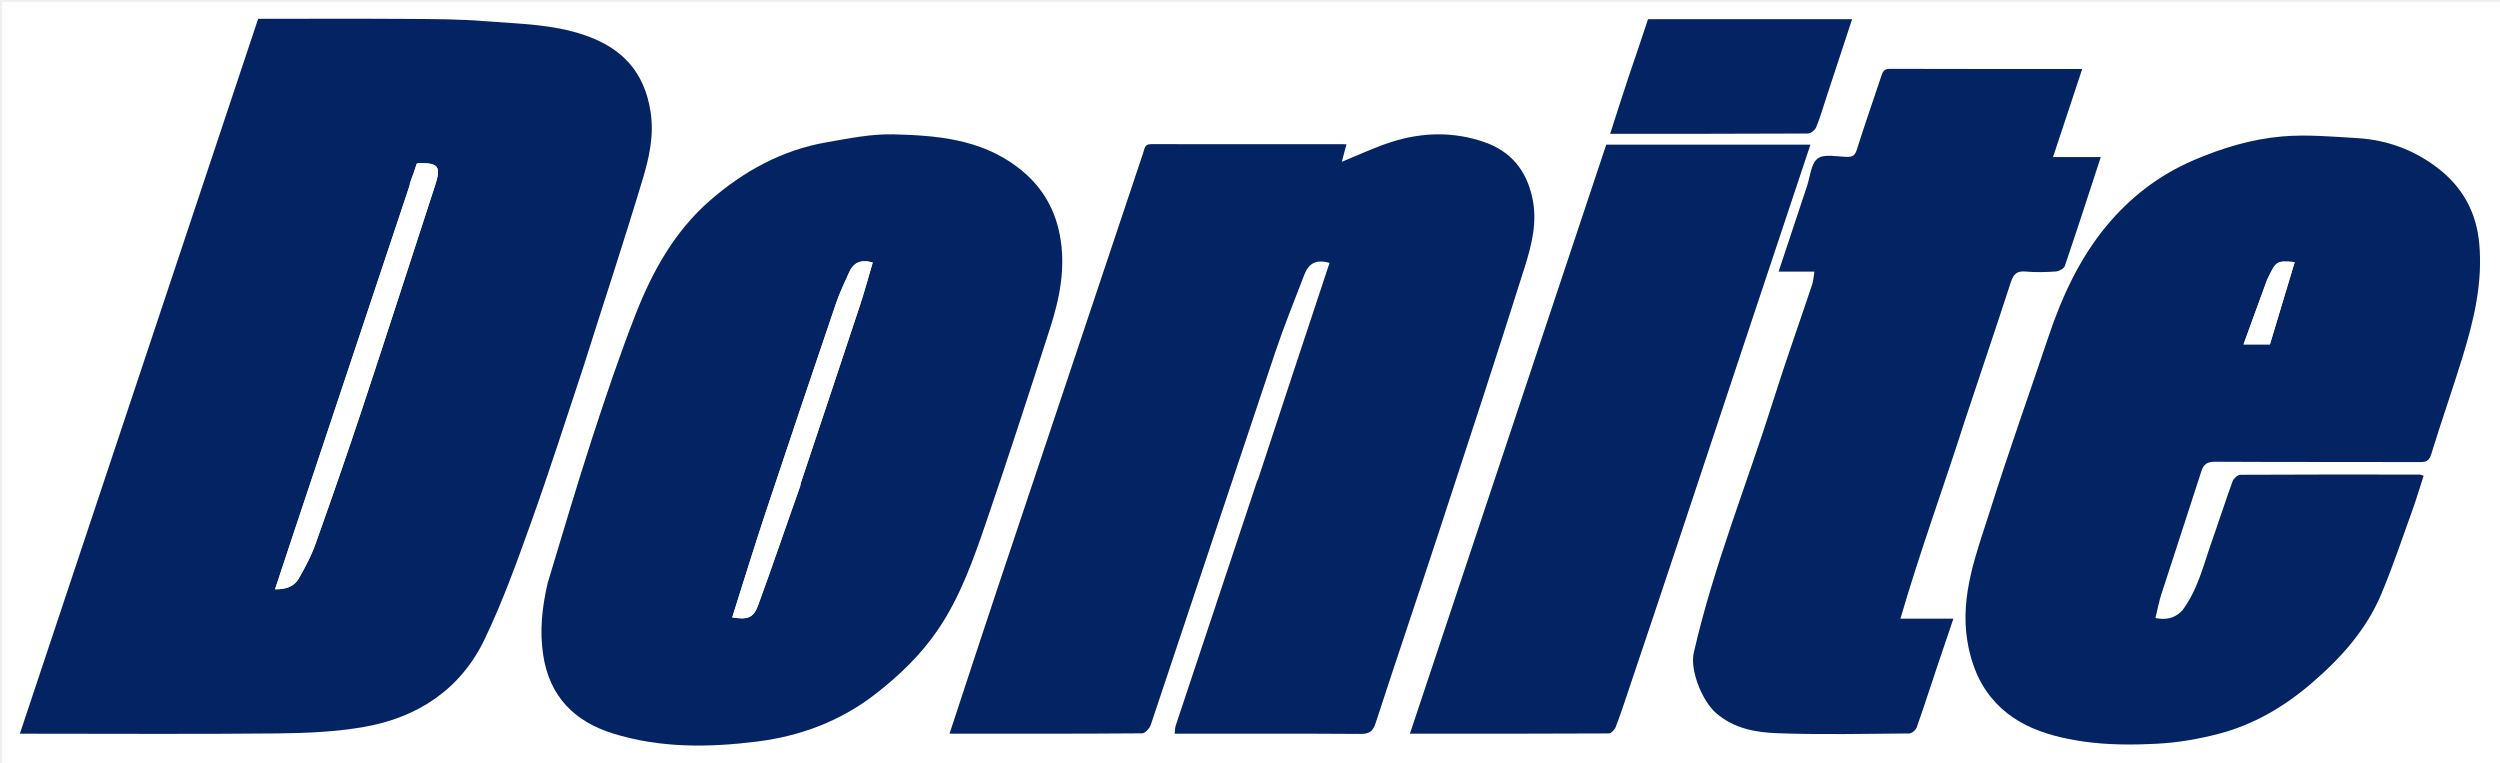
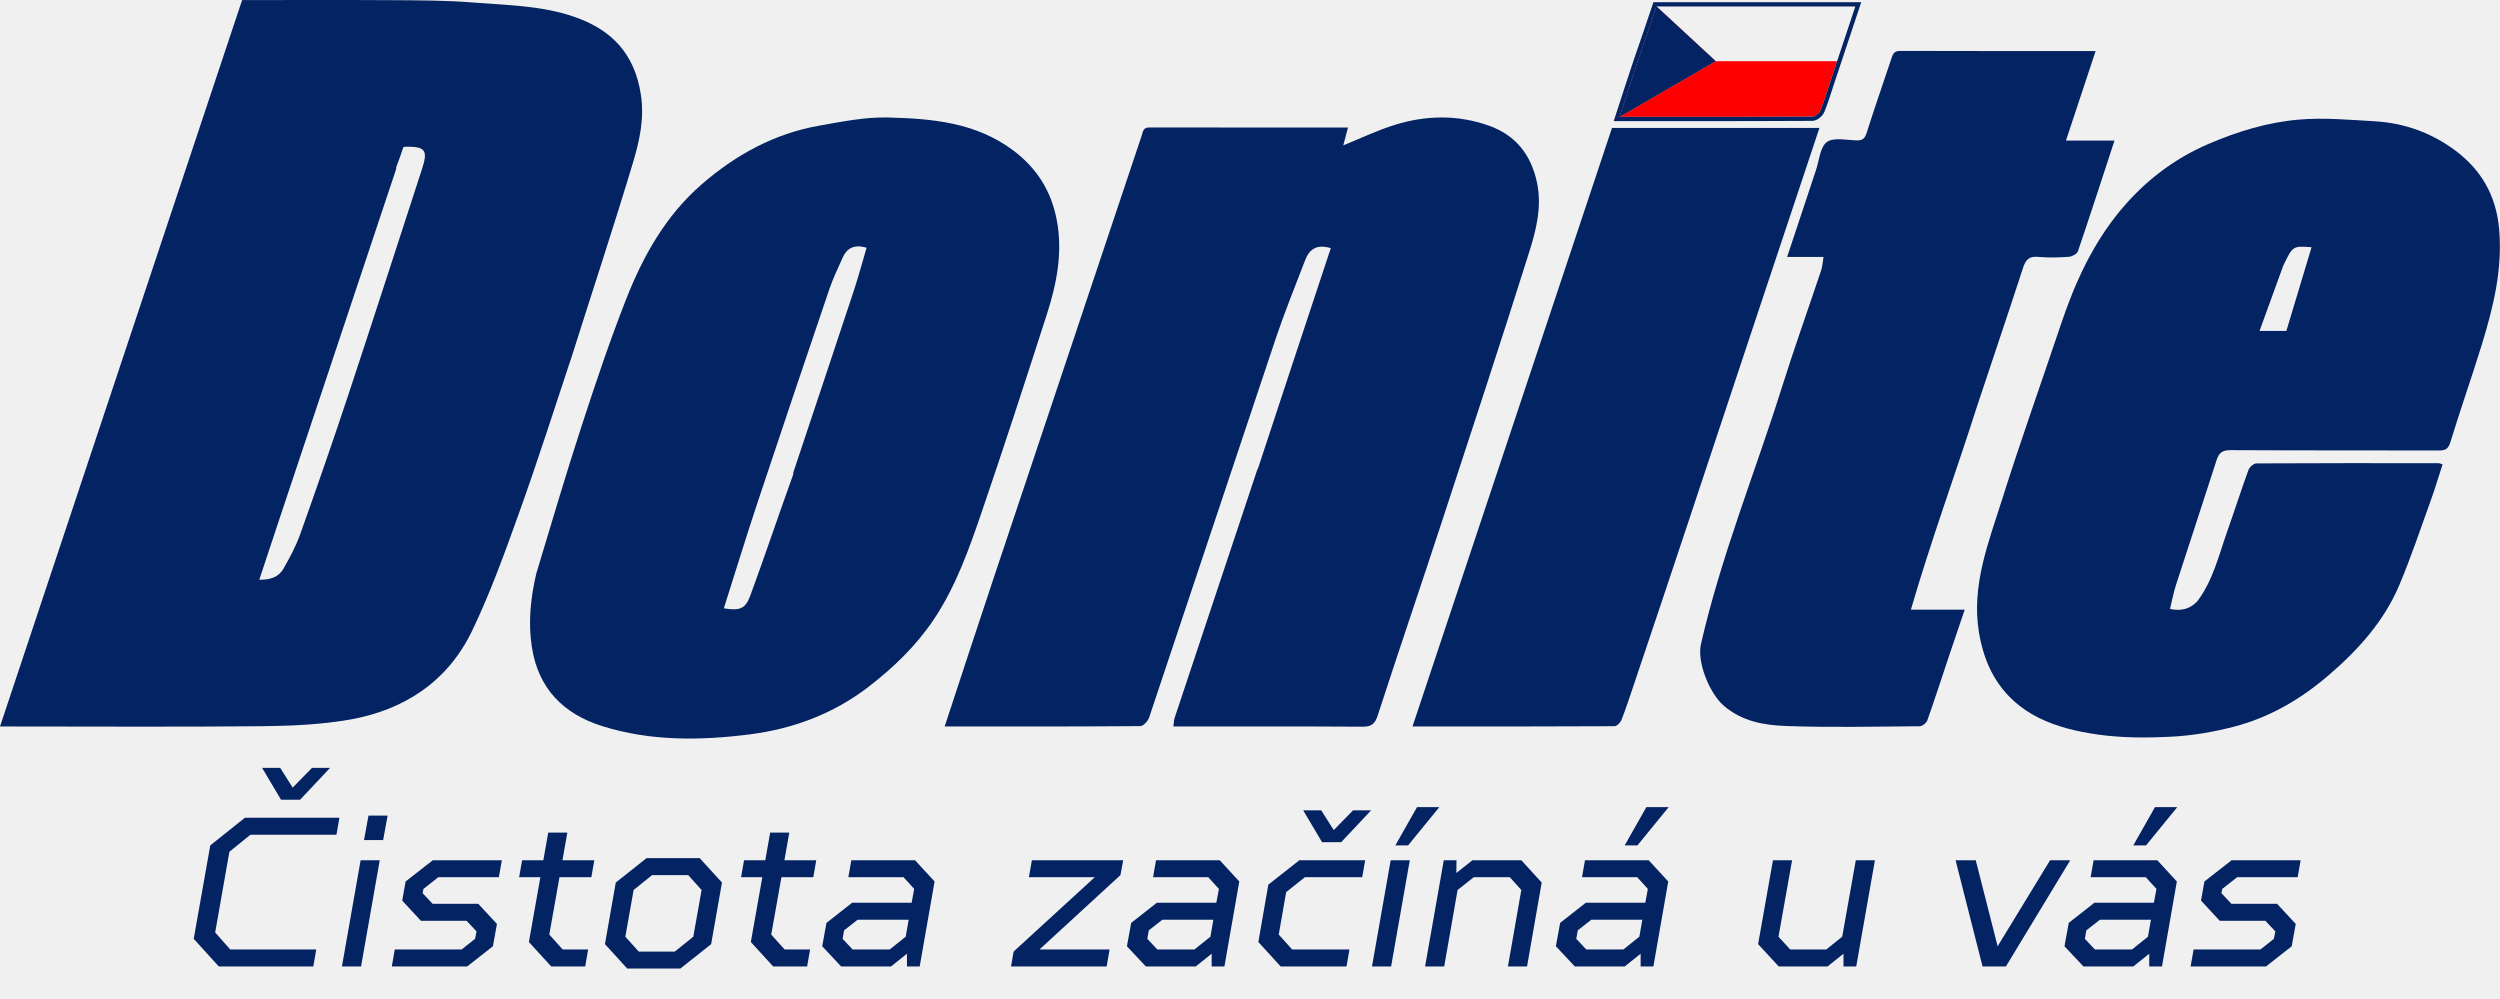
- <svg xmlns="http://www.w3.org/2000/svg" version="1.1" id="Layer_1" x="0px" y="0px" width="100%" viewBox="0 0 1196 365" enable-background="new 0 0 1196 365" xml:space="preserve">
-   <path fill="#FFFFFF" opacity="1" stroke="none" d=" M939,366   C626,366 313.5,366 1,366   C1,244.333 1,122.667 1,1   C399.667,1 798.333,1 1197,1   C1197,122.667 1197,244.333 1197,366   C1111.167,366 1025.333,366 939,366  M279,175.497   C288.548,145.588 298.435,115.78 307.459,85.714   C310.546,75.43 312.965,64.907 311.239,53.577   C308.32,34.41 297.672,23.008 279.813,16.864   C264.259,11.514 248.065,11.416 232.039,10.131   C219.669,9.14 207.204,9.127 194.78,9.047   C170.966,8.894 147.15,9.003 123.495,9.003   C85.485,123.044 47.582,236.764 9.508,351   C12.256,351 14.074,351 15.893,351   C54.892,351 93.894,351.255 132.888,350.862   C146.655,350.724 160.602,350.123 174.122,347.761   C199.784,343.279 220.256,329.838 231.722,306.046   C240.363,288.117 247.145,269.232 253.879,250.458   C262.687,225.905 270.633,201.042 279,175.497  M601.95,229.317   C601.767,229.595 601.512,229.849 601.411,230.154   C588.426,269.098 575.447,308.044 562.506,347.002   C562.125,348.15 562.151,349.433 561.94,351   C564.067,351 565.714,351 567.362,351   C595.187,351 623.013,350.909 650.837,351.1   C654.959,351.128 656.764,350.004 658.083,345.951   C668.101,315.178 678.525,284.538 688.608,253.785   C702.352,211.869 716.132,169.963 729.38,127.889   C732.713,117.306 735.559,106.38 733.103,94.815   C730.301,81.622 722.921,72.517 710.393,68.09   C695.578,62.855 680.419,63.196 665.555,67.953   C657.575,70.507 649.944,74.153 641.918,77.402   C642.635,74.71 643.345,72.039 644.153,69.001   C612.566,69.001 581.589,69.024 550.612,68.965   C547.576,68.959 547.599,71.067 546.933,73.059   C523.711,142.542 500.419,212.001 477.198,281.485   C469.49,304.55 461.95,327.672 454.257,350.999   C485.102,350.999 515.741,351.056 546.378,350.82   C547.81,350.809 549.968,348.435 550.536,346.741   C570.45,287.36 590.133,227.901 610.065,168.525   C614.258,156.034 619.238,143.805 623.952,131.492   C625.849,126.538 629.12,123.723 636.054,125.778   C624.671,160.114 613.336,194.307 601.95,229.317  M261.995,279.404   C259.3,290.616 258.115,301.814 259.876,313.416   C262.888,333.247 274.871,345.112 293.039,350.826   C315.707,357.954 339.239,357.66 362.428,354.718   C382.761,352.138 401.843,345.098 418.474,332.273   C430.172,323.251 440.677,313.128 448.912,300.941   C459.559,285.185 465.798,267.268 471.896,249.458   C482.377,218.844 492.342,188.05 502.273,157.252   C506.957,142.725 509.967,127.918 507.021,112.499   C504.436,98.967 497.757,88.241 486.665,79.882   C468.957,66.539 448.186,64.782 427.379,64.28   C416.748,64.023 405.972,66.238 395.392,68.085   C374.134,71.795 355.824,81.858 339.703,95.888   C322.82,110.58 312.187,129.678 304.182,150.109   C296.554,169.575 289.877,189.435 283.395,209.322   C275.913,232.279 269.102,255.454 261.995,279.404  M1043.941,292.456   C1040.331,295.932 1036.045,296.665 1031.154,295.67   C1032.107,291.776 1032.802,287.94 1033.988,284.263   C1040.315,264.649 1046.825,245.095 1053.115,225.47   C1054.249,221.931 1056.037,220.876 1059.796,220.896   C1092.449,221.076 1125.103,220.968 1157.756,221.053   C1160.795,221.06 1162.161,220.371 1163.159,217.104   C1167.861,201.711 1173.235,186.524 1177.967,171.141   C1183.412,153.439 1187.775,135.578 1186.089,116.704   C1184.712,101.282 1177.883,89.167 1165.695,79.998   C1154.418,71.516 1141.553,66.879 1127.51,66.062   C1115.615,65.37 1103.589,64.261 1091.788,65.279   C1077.168,66.54 1063.1,70.798 1049.418,76.658   C1032.714,83.813 1018.854,94.618 1007.576,108.287   C994.744,123.838 986.358,142.123 979.936,161.253   C970.714,188.723 960.957,216.023 952.242,243.652   C945.794,264.096 937.545,284.513 941.186,306.659   C942.362,313.815 944.641,321.246 948.286,327.453   C959.022,345.736 977.441,351.954 996.892,354.756   C1008.449,356.421 1020.392,356.386 1032.091,355.778   C1041.907,355.268 1051.812,353.552 1061.338,351.069   C1078.002,346.727 1092.568,338.241 1105.722,326.967   C1119.822,314.882 1131.992,301.384 1139.214,284.174   C1144.685,271.136 1149.175,257.682 1153.979,244.369   C1155.975,238.835 1157.65,233.184 1159.465,227.606   C1158.387,227.242 1158.077,227.045 1157.766,227.045   C1129.111,227.02 1100.456,226.969 1071.802,227.137   C1070.515,227.144 1068.563,228.895 1068.069,230.253   C1064.546,239.935 1061.416,249.759 1057.976,259.473   C1054.063,270.524 1051.454,282.155 1043.941,292.456  M940.05,200.683   C947.373,178.859 954.806,157.071 961.917,135.177   C963.187,131.269 964.724,129.504 969.043,129.9   C973.834,130.338 978.711,130.213 983.518,129.875   C985.047,129.768 987.38,128.502 987.809,127.243   C993.662,110.045 999.246,92.755 1005.007,75.148   C997.337,75.148 989.897,75.148 982.166,75.148   C986.855,60.986 991.427,47.178 996.121,33   C965.013,33 934.537,33.039 904.061,32.937   C901.199,32.927 900.662,34.468 899.955,36.607   C896.118,48.226 892.017,59.76 888.36,71.434   C887.494,74.198 886.422,75.115 883.644,75.059   C878.845,74.963 872.753,73.497 869.594,75.835   C866.379,78.215 866.002,84.476 864.468,89.066   C859.952,102.578 855.478,116.104 850.887,129.93   C857.067,129.93 862.717,129.93 868.012,129.93   C867.643,132.125 867.562,134.266 866.912,136.217   C860.805,154.535 854.281,172.72 848.49,191.135   C835.794,231.507 819.774,270.832 810.318,312.228   C808.364,320.782 814.43,335.485 821,341.161   C829.656,348.638 840.049,350.397 850.422,350.772   C871.384,351.531 892.393,351.047 913.381,350.876   C914.603,350.866 916.479,349.305 916.917,348.066   C920.51,337.897 923.819,327.628 927.244,317.398   C929.577,310.43 931.958,303.478 934.498,295.985   C925.933,295.985 918.147,295.985 909.156,295.985   C918.54,263.725 929.898,232.81 940.05,200.683  M804,255.497   C824.666,193.499 845.332,131.5 866.096,69.212   C833.333,69.212 800.903,69.212 768.427,69.212   C737.174,162.979 705.929,256.723 674.507,350.999   C706.679,350.999 738.153,351.032 769.626,350.866   C770.768,350.86 772.442,349.115 772.942,347.822   C775.147,342.116 777.041,336.289 778.996,330.488   C787.324,305.766 795.634,281.038 804,255.497  M779.05,36.683   C776.156,45.729 773.261,54.775 770.309,64   C801.95,64 833.424,64.038 864.898,63.869   C866.261,63.862 868.291,62.226 868.849,60.87   C870.744,56.266 872.126,51.45 873.688,46.71   C877.79,34.263 881.883,21.813 886.04,9.18   C853.1,9.18 820.653,9.18 788.423,9.18   C785.398,18.27 782.449,27.135 779.05,36.683  z" />
-   <path fill="#042363" opacity="1" stroke="none" d=" M278.975,175.905   C270.633,201.042 262.687,225.905 253.879,250.458   C247.145,269.232 240.363,288.117 231.722,306.046   C220.256,329.838 199.784,343.279 174.122,347.761   C160.602,350.123 146.655,350.724 132.888,350.862   C93.894,351.255 54.892,351 15.893,351   C14.074,351 12.256,351 9.508,351   C47.582,236.764 85.485,123.044 123.495,9.003   C147.15,9.003 170.966,8.894 194.78,9.047   C207.204,9.127 219.669,9.14 232.039,10.131   C248.065,11.416 264.259,11.514 279.813,16.864   C297.672,23.008 308.32,34.41 311.239,53.577   C312.965,64.907 310.546,75.43 307.459,85.714   C298.435,115.78 288.548,145.588 278.975,175.905  M196.052,87.677   C196.031,88.011 196.081,88.368 195.979,88.674   C177.486,144.13 158.979,199.581 140.48,255.035   C137.547,263.828 134.649,272.632 131.575,281.912   C136.794,282.017 140.726,280.584 142.931,276.747   C145.969,271.463 148.878,265.988 150.917,260.265   C158.647,238.583 166.211,216.836 173.452,194.986   C185.202,159.524 196.652,123.963 208.22,88.441   C211.073,79.68 209.767,77.879 200.295,78.037   C199.983,78.042 199.674,78.216 199.367,78.322   C198.413,81.213 197.46,84.103 196.052,87.677  z" />
-   <path fill="#042363" opacity="1" stroke="none" d=" M601.975,228.908   C613.336,194.307 624.671,160.114 636.054,125.778   C629.12,123.723 625.849,126.538 623.952,131.492   C619.238,143.805 614.258,156.034 610.065,168.525   C590.133,227.901 570.45,287.36 550.536,346.741   C549.968,348.435 547.81,350.809 546.378,350.82   C515.741,351.056 485.102,350.999 454.257,350.999   C461.95,327.672 469.49,304.55 477.198,281.485   C500.419,212.001 523.711,142.542 546.933,73.059   C547.599,71.067 547.576,68.959 550.612,68.965   C581.589,69.024 612.566,69.001 644.153,69.001   C643.345,72.039 642.635,74.71 641.918,77.402   C649.944,74.153 657.575,70.507 665.555,67.953   C680.419,63.196 695.578,62.855 710.393,68.09   C722.921,72.517 730.301,81.622 733.103,94.815   C735.559,106.38 732.713,117.306 729.38,127.889   C716.132,169.963 702.352,211.869 688.608,253.785   C678.525,284.538 668.101,315.178 658.083,345.951   C656.764,350.004 654.959,351.128 650.837,351.1   C623.013,350.909 595.187,351 567.362,351   C565.714,351 564.067,351 561.94,351   C562.151,349.433 562.125,348.15 562.506,347.002   C575.447,308.044 588.426,269.098 601.411,230.154   C601.512,229.849 601.767,229.595 601.975,228.908  z" />
-   <path fill="#042363" opacity="1" stroke="none" d=" M261.997,278.969   C269.102,255.454 275.913,232.279 283.395,209.322   C289.877,189.435 296.554,169.575 304.182,150.109   C312.187,129.678 322.82,110.58 339.703,95.888   C355.824,81.858 374.134,71.795 395.392,68.085   C405.972,66.238 416.748,64.023 427.379,64.28   C448.186,64.782 468.957,66.539 486.665,79.882   C497.757,88.241 504.436,98.967 507.021,112.499   C509.967,127.918 506.957,142.725 502.273,157.252   C492.342,188.05 482.377,218.844 471.896,249.458   C465.798,267.268 459.559,285.185 448.912,300.941   C440.677,313.128 430.172,323.251 418.474,332.273   C401.843,345.098 382.761,352.138 362.428,354.718   C339.239,357.66 315.707,357.954 293.039,350.826   C274.871,345.112 262.888,333.247 259.876,313.416   C258.115,301.814 259.3,290.616 261.997,278.969  M382.95,232.317   C382.97,231.985 382.92,231.629 383.021,231.324   C392.485,202.913 402.005,174.521 411.404,146.089   C413.645,139.311 415.488,132.402 417.505,125.583   C411.605,123.9 408.227,125.77 406.227,130.294   C404.087,135.135 401.727,139.911 400.029,144.908   C388.637,178.444 377.308,212.002 366.141,245.614   C360.667,262.091 355.585,278.699 350.287,295.366   C357.69,296.555 360.425,295.696 362.708,289.482   C369.585,270.758 375.941,251.841 382.95,232.317  z" />
-   <path fill="#042363" opacity="1" stroke="none" d=" M1043.989,292.076   C1051.454,282.155 1054.063,270.524 1057.976,259.473   C1061.416,249.759 1064.546,239.935 1068.069,230.253   C1068.563,228.895 1070.515,227.144 1071.802,227.137   C1100.456,226.969 1129.111,227.02 1157.766,227.045   C1158.077,227.045 1158.387,227.242 1159.465,227.606   C1157.65,233.184 1155.975,238.835 1153.979,244.369   C1149.175,257.682 1144.685,271.136 1139.214,284.174   C1131.992,301.384 1119.822,314.882 1105.722,326.967   C1092.568,338.241 1078.002,346.727 1061.338,351.069   C1051.812,353.552 1041.907,355.268 1032.091,355.778   C1020.392,356.386 1008.449,356.421 996.892,354.756   C977.441,351.954 959.022,345.736 948.286,327.453   C944.641,321.246 942.362,313.815 941.186,306.659   C937.545,284.513 945.794,264.096 952.242,243.652   C960.957,216.023 970.714,188.723 979.936,161.253   C986.358,142.123 994.744,123.838 1007.576,108.287   C1018.854,94.618 1032.714,83.813 1049.418,76.658   C1063.1,70.798 1077.168,66.54 1091.788,65.279   C1103.589,64.261 1115.615,65.37 1127.51,66.062   C1141.553,66.879 1154.418,71.516 1165.695,79.998   C1177.883,89.167 1184.712,101.282 1186.089,116.704   C1187.775,135.578 1183.412,153.439 1177.967,171.141   C1173.235,186.524 1167.861,201.711 1163.159,217.104   C1162.161,220.371 1160.795,221.06 1157.756,221.053   C1125.103,220.968 1092.449,221.076 1059.796,220.896   C1056.037,220.876 1054.249,221.931 1053.115,225.47   C1046.825,245.095 1040.315,264.649 1033.988,284.263   C1032.802,287.94 1032.107,291.776 1031.154,295.67   C1036.045,296.665 1040.331,295.932 1043.989,292.076  M1084.454,134.038   C1080.795,144.124 1077.135,154.21 1073.304,164.77   C1077.931,164.77 1081.695,164.77 1085.926,164.77   C1089.829,151.806 1093.769,138.716 1097.786,125.374   C1088.966,124.686 1088.966,124.686 1084.454,134.038  z" />
-   <path fill="#042363" opacity="1" stroke="none" d=" M940.025,201.092   C929.898,232.81 918.54,263.725 909.156,295.985   C918.147,295.985 925.933,295.985 934.498,295.985   C931.958,303.478 929.577,310.43 927.244,317.398   C923.819,327.628 920.51,337.897 916.917,348.066   C916.479,349.305 914.603,350.866 913.381,350.876   C892.393,351.047 871.384,351.531 850.422,350.772   C840.049,350.397 829.656,348.638 821,341.161   C814.43,335.485 808.364,320.782 810.318,312.228   C819.774,270.832 835.794,231.507 848.49,191.135   C854.281,172.72 860.805,154.535 866.912,136.217   C867.562,134.266 867.643,132.125 868.012,129.93   C862.717,129.93 857.067,129.93 850.887,129.93   C855.478,116.104 859.952,102.578 864.468,89.066   C866.002,84.476 866.379,78.215 869.594,75.835   C872.753,73.497 878.845,74.963 883.644,75.059   C886.422,75.115 887.494,74.198 888.36,71.434   C892.017,59.76 896.118,48.226 899.955,36.607   C900.662,34.468 901.199,32.927 904.061,32.937   C934.537,33.039 965.013,33 996.121,33   C991.427,47.178 986.855,60.986 982.166,75.148   C989.897,75.148 997.337,75.148 1005.007,75.148   C999.246,92.755 993.662,110.045 987.809,127.243   C987.38,128.502 985.047,129.768 983.518,129.875   C978.711,130.213 973.834,130.338 969.043,129.9   C964.724,129.504 963.187,131.269 961.917,135.177   C954.806,157.071 947.373,178.859 940.025,201.092  z" />
-   <path fill="#042363" opacity="1" stroke="none" d=" M803.975,255.905   C795.634,281.038 787.324,305.766 778.996,330.488   C777.041,336.289 775.147,342.116 772.942,347.822   C772.442,349.115 770.768,350.86 769.626,350.866   C738.153,351.032 706.679,350.999 674.507,350.999   C705.929,256.723 737.174,162.979 768.427,69.212   C800.903,69.212 833.333,69.212 866.096,69.212   C845.332,131.5 824.666,193.499 803.975,255.905  z" />
-   <path fill="#042363" opacity="1" stroke="none" d=" M779.275,36.342   C782.449,27.135 785.398,18.27 788.423,9.18   C820.653,9.18 853.1,9.18 886.04,9.18   C881.883,21.813 877.79,34.263 873.688,46.71   C872.126,51.45 870.744,56.266 868.849,60.87   C868.291,62.226 866.261,63.862 864.898,63.869   C833.424,64.038 801.95,64 770.309,64   C773.261,54.775 776.156,45.729 779.275,36.342  z" />
-   <path fill="#FFFFFF" opacity="1" stroke="none" d=" M196.279,87.336   C197.46,84.103 198.413,81.213 199.365,78.316   C199.674,78.216 199.983,78.042 200.295,78.037   C209.767,77.879 211.073,79.68 208.22,88.441   C196.652,123.963 185.202,159.524 173.452,194.986   C166.211,216.836 158.647,238.583 150.917,260.265   C148.878,265.988 145.969,271.463 142.931,276.747   C140.726,280.584 136.794,282.017 131.575,281.912   C134.649,272.632 137.547,263.828 140.48,255.035   C158.979,199.581 177.486,144.13 195.979,88.674   C196.081,88.368 196.031,88.011 196.279,87.336  z" />
-   <path fill="#FFFFFF" opacity="1" stroke="none" d=" M382.725,232.658   C375.941,251.841 369.585,270.758 362.708,289.482   C360.425,295.696 357.69,296.555 350.287,295.366   C355.585,278.699 360.667,262.091 366.141,245.614   C377.308,212.002 388.637,178.444 400.029,144.908   C401.727,139.911 404.087,135.135 406.227,130.294   C408.227,125.77 411.605,123.9 417.505,125.583   C415.488,132.402 413.645,139.311 411.404,146.089   C402.005,174.521 392.485,202.913 383.021,231.324   C382.92,231.629 382.97,231.985 382.725,232.658  z" />
-   <path fill="#FFFFFF" opacity="1" stroke="none" d=" M1084.7,133.738   C1088.966,124.686 1088.966,124.686 1097.786,125.374   C1093.769,138.716 1089.829,151.806 1085.926,164.77   C1081.695,164.77 1077.931,164.77 1073.304,164.77   C1077.135,154.21 1080.795,144.124 1084.7,133.738  z" />
+ <svg xmlns="http://www.w3.org/2000/svg" width="1177" height="470" viewBox="0 0 1177 470" fill="none">
+   <path d="M269.467 166.939C261.126 192.077 253.18 216.939 244.372 241.493C237.637 260.266 230.856 279.151 222.215 297.08C210.748 320.872 190.276 334.313 164.614 338.795C151.094 341.157 137.147 341.758 123.381 341.897C84.386 342.29 45.385 342.034 6.386 342.034C4.567 342.034 2.748 342.034 0 342.034C38.075 227.798 75.977 114.079 113.987 0.037C137.642 0.037 161.458 -0.071 185.272 0.082C197.697 0.162 210.161 0.175 222.531 1.166C238.557 2.45 254.751 2.549 270.305 7.899C288.165 14.042 298.812 25.445 301.732 44.612C303.457 55.941 301.038 66.464 297.951 76.749C288.927 106.815 279.041 136.622 269.467 166.939ZM186.544 78.712C186.523 79.045 186.573 79.402 186.471 79.709C167.978 135.164 149.471 190.615 130.972 246.069C128.039 254.862 125.141 263.666 122.067 272.946C127.286 273.052 131.218 271.618 133.424 267.782C136.462 262.497 139.37 257.022 141.41 251.3C149.139 229.617 156.704 207.871 163.944 186.02C175.694 150.559 187.144 114.997 198.712 79.476C201.566 70.715 200.26 68.913 190.788 69.072C190.475 69.077 190.166 69.251 189.859 69.357C188.906 72.247 187.952 75.138 186.544 78.712Z" fill="#042363" />
+   <path d="M592.466 219.942C603.827 185.341 615.162 151.148 626.545 116.813C619.611 114.757 616.341 117.572 614.444 122.527C609.73 134.839 604.75 147.068 600.556 159.559C580.625 218.935 560.942 278.394 541.027 337.775C540.459 339.469 538.302 341.843 536.87 341.854C506.233 342.09 475.593 342.034 444.748 342.034C452.441 318.706 459.982 295.585 467.69 272.519C490.91 203.036 514.202 133.576 537.424 64.093C538.09 62.101 538.067 59.994 541.103 59.999C572.08 60.058 603.057 60.035 634.644 60.035C633.836 63.074 633.126 65.744 632.41 68.436C640.435 65.187 648.066 61.542 656.046 58.988C670.911 54.231 686.069 53.89 700.884 59.125C713.412 63.552 720.792 72.656 723.594 85.85C726.05 97.414 723.204 108.34 719.872 118.924C706.623 160.997 692.843 202.904 679.1 244.82C669.017 275.572 658.592 306.212 648.575 336.986C647.255 341.039 645.45 342.162 641.328 342.134C613.504 341.943 585.678 342.034 557.853 342.034C556.206 342.034 554.558 342.034 552.431 342.034C552.642 340.467 552.616 339.184 552.998 338.036C565.938 299.078 578.917 260.132 591.902 221.189C592.004 220.883 592.258 220.629 592.466 219.942Z" fill="#042363" />
+   <path d="M252.489 270.003C259.594 246.488 266.405 223.313 273.887 200.356C280.368 180.47 287.046 160.609 294.673 141.143C302.679 120.713 313.311 101.615 330.194 86.922C346.315 72.893 364.626 62.83 385.884 59.119C396.464 57.272 407.239 55.058 417.871 55.314C438.677 55.816 459.449 57.574 477.156 70.917C488.249 79.275 494.927 90.002 497.513 103.533C500.459 118.953 497.448 133.759 492.764 148.286C482.833 179.085 472.869 209.878 462.387 240.492C456.289 258.302 450.051 276.219 439.404 291.975C431.168 304.163 420.664 314.286 408.965 323.307C392.334 336.132 373.252 343.172 352.92 345.752C329.731 348.694 306.199 348.988 283.531 341.86C265.363 336.146 253.379 324.281 250.368 304.45C248.607 292.849 249.791 281.65 252.489 270.003ZM373.441 223.351C373.462 223.019 373.411 222.663 373.513 222.358C382.977 193.947 392.496 165.555 401.896 137.123C404.137 130.345 405.979 123.436 407.996 116.617C402.096 114.934 398.719 116.804 396.719 121.329C394.579 126.169 392.218 130.946 390.521 135.943C379.128 169.478 367.8 203.036 356.633 236.648C351.159 253.126 346.076 269.733 340.779 286.4C348.181 287.589 350.917 286.73 353.199 280.516C360.077 261.792 366.432 242.876 373.441 223.351Z" fill="#042363" />
+   <path d="M1034.48 283.11C1041.94 273.19 1044.55 261.558 1048.47 250.507C1051.91 240.793 1055.04 230.969 1058.56 221.287C1059.05 219.93 1061.01 218.178 1062.29 218.171C1090.95 218.003 1119.6 218.054 1148.26 218.079C1148.57 218.079 1148.88 218.276 1149.96 218.641C1148.14 224.218 1146.47 229.869 1144.47 235.403C1139.67 248.717 1135.18 262.17 1129.7 275.209C1122.48 292.418 1110.31 305.916 1096.21 318.001C1083.06 329.275 1068.49 337.761 1051.83 342.103C1042.3 344.586 1032.4 346.302 1022.58 346.812C1010.88 347.421 998.942 347.455 987.385 345.79C967.933 342.988 949.516 336.771 938.78 318.487C935.135 312.28 932.855 304.849 931.678 297.693C928.037 275.547 936.286 255.13 942.734 234.686C951.449 207.057 961.207 179.757 970.43 152.287C976.852 133.157 985.238 114.872 998.073 99.321C1009.34 85.653 1023.2 74.848 1039.91 67.693C1053.59 61.833 1067.66 57.575 1082.28 56.313C1094.08 55.295 1106.11 56.405 1118 57.097C1132.04 57.914 1144.91 62.551 1156.19 71.033C1168.37 80.201 1175.2 92.316 1176.58 107.738C1178.27 126.612 1173.9 144.473 1168.46 162.175C1163.73 177.559 1158.35 192.745 1153.65 208.138C1152.65 211.405 1151.29 212.095 1148.25 212.087C1115.59 212.002 1082.94 212.11 1050.29 211.93C1046.53 211.91 1044.74 212.965 1043.61 216.504C1037.32 236.129 1030.81 255.683 1024.48 275.297C1023.29 278.974 1022.6 282.81 1021.64 286.704C1026.54 287.699 1030.82 286.967 1034.48 283.11ZM1074.95 125.072C1071.29 135.158 1067.63 145.244 1063.79 155.804C1068.42 155.804 1072.19 155.804 1076.42 155.804C1080.32 142.84 1084.26 129.75 1088.28 116.408C1079.46 115.721 1079.46 115.721 1074.95 125.072Z" fill="#042363" />
+   <path d="M930.516 192.126C920.389 223.844 909.032 254.759 899.649 287.019C908.639 287.019 916.425 287.019 924.99 287.019C922.449 294.512 920.068 301.464 917.735 308.433C914.31 318.662 911.002 328.931 907.409 339.101C906.971 340.34 905.094 341.9 903.873 341.91C882.884 342.082 861.875 342.565 840.913 341.807C830.541 341.431 820.148 339.673 811.491 332.195C804.921 326.519 798.855 311.817 800.809 303.263C810.265 261.866 826.285 222.542 838.981 182.169C844.773 163.754 851.296 145.569 857.403 127.252C858.053 125.3 858.134 123.159 858.503 120.965C853.208 120.965 847.558 120.965 841.378 120.965C845.97 107.138 850.443 93.612 854.959 80.101C856.493 75.511 856.871 69.249 860.085 66.87C863.244 64.532 869.336 65.998 874.135 66.094C876.913 66.15 877.985 65.233 878.851 62.468C882.508 50.794 886.61 39.261 890.446 27.642C891.153 25.502 891.69 23.962 894.553 23.971C925.028 24.074 955.504 24.035 986.613 24.035C981.918 38.212 977.346 52.021 972.657 66.183C980.388 66.183 987.829 66.183 995.503 66.183C989.738 83.79 984.153 101.079 978.3 118.278C977.871 119.536 975.538 120.802 974.01 120.91C969.202 121.248 964.325 121.373 959.535 120.934C955.216 120.538 953.679 122.303 952.41 126.212C945.299 148.105 937.865 169.893 930.516 192.126Z" fill="#042363" />
+   <path d="M794.468 246.939C786.126 272.073 777.817 296.8 769.489 321.522C767.534 327.323 765.64 333.15 763.435 338.856C762.935 340.149 761.261 341.895 760.119 341.901C728.646 342.066 697.172 342.033 665 342.033C696.422 247.757 727.667 154.013 758.92 60.246C791.396 60.246 823.826 60.246 856.588 60.246C835.825 122.535 815.159 184.533 794.468 246.939Z" fill="#042363" />
+   <path d="M853.214 54.907C854.521 54.901 856.468 53.348 857.003 52.062C858.349 48.83 859.425 45.488 860.501 42.146V42.144L860.502 42.143C860.879 40.971 861.256 39.799 861.645 38.632C862.737 35.355 863.828 32.078 864.92 28.797H807.754L762.492 55.031C767.247 55.031 771.998 55.032 776.746 55.033H776.748C802.301 55.038 827.758 55.042 853.214 54.907Z" fill="#FF0000" />
+   <path d="M779.865 3.035C776.965 11.657 774.136 20.065 771.092 28.797C768.1 37.7 765.324 46.279 762.493 55.028L762.492 55.031L807.754 28.797L779.865 3.035Z" fill="#FF0000" />
+   <path d="M779.865 3.035C776.965 11.657 774.136 20.065 771.092 28.797C768.1 37.7 765.324 46.279 762.493 55.028L762.492 55.031L807.754 28.797L779.865 3.035Z" fill="#E2CACA" fill-opacity="0.2" />
+   <path d="M779.865 3.035C776.965 11.657 774.136 20.065 771.092 28.797C768.1 37.7 765.324 46.279 762.493 55.028L762.492 55.031L807.754 28.797L779.865 3.035Z" fill="#042363" />
+   <path d="M780.257 2.035H874.879L874.441 3.35C873.312 6.745 872.187 10.126 871.065 13.497C869.327 18.721 867.597 23.923 865.869 29.114L865.73 29.532C864.685 32.673 863.639 35.81 862.594 38.948C862.207 40.109 861.831 41.277 861.454 42.45C860.38 45.785 859.291 49.17 857.927 52.447C857.568 53.309 856.803 54.148 856.007 54.758C855.228 55.355 854.199 55.902 853.22 55.908C834.125 56.009 815.03 56.032 795.896 56.035L776.748 56.033C772.089 56.032 767.425 56.031 762.76 56.031H761.117L761.66 54.357C764.45 45.734 767.191 37.264 770.143 28.479C773.113 19.96 775.882 11.738 778.711 3.33L779.147 2.035H780.257Z" stroke="#042363" stroke-width="2" stroke-miterlimit="10" />
+   <path d="M148.9 447L147.5 455H103L91.2 442L99 398L115.3 385H159.8L158.4 393H117.9L108 401L101.3 439L108.4 447H148.9ZM137.8 370.8L146.9 361.5H155.4L141.3 376.5H132.3L123.4 361.5H131.9L137.8 370.8ZM169.784 405H178.784L169.984 455H160.984L169.784 405ZM180.384 395.5H171.384L173.484 384H182.484L180.384 395.5ZM203.661 425.5H225.161L233.961 435L232.061 445.5L219.961 455H184.461L185.861 447H217.361L223.661 442L224.361 438.5L219.661 433.5H198.161L189.361 424L190.961 415L203.761 405H236.261L234.861 413H206.361L199.361 418.5L198.961 420.5L203.661 425.5ZM244.404 413L245.804 405H255.804L258.104 392H267.104L264.804 405H279.804L278.404 413H263.404L258.604 440L264.904 447H276.904L275.504 455H259.504L249.004 443.5L254.404 413H244.404ZM289.908 415.5L304.408 404H329.408L339.908 415.5L334.808 444.5L320.308 456H295.308L284.808 444.5L289.908 415.5ZM330.308 419L324.008 412H307.008L298.308 419L294.408 441L300.708 448H317.708L326.408 441L330.308 419ZM348.896 413L350.296 405H360.296L362.596 392H371.596L369.296 405H384.296L382.896 413H367.896L363.096 440L369.396 447H381.396L379.996 455H363.996L353.496 443.5L358.896 413H348.896ZM426.4 441L427.8 433H403.8L397.4 438L396.7 442L401.4 447H418.9L426.4 441ZM427 449L419.5 455H396L387.1 445.5L389.1 434.5L401.2 425H429.2L430.4 418.5L425.4 413H399.4L400.8 405H430.8L440 415L433 455H427V449ZM527.504 412L489.404 447H522.404L521.004 455H476.004L477.204 448L515.404 413H484.404L485.804 405H528.804L527.504 412ZM569.857 441L571.257 433H547.257L540.857 438L540.157 442L544.857 447H562.357L569.857 441ZM570.457 449L562.957 455H539.457L530.557 445.5L532.557 434.5L544.657 425H572.657L573.857 418.5L568.857 413H542.857L544.257 405H574.257L583.457 415L576.457 455H570.457V449ZM602.03 440L608.33 447H635.33L633.93 455H602.93L592.43 443.5L597.13 416.5L611.73 405H642.73L641.33 413H614.33L605.53 420L602.03 440ZM627.93 390.8L637.03 381.5H645.53L631.43 396.5H622.43L613.53 381.5H622.03L627.93 390.8ZM654.734 405H663.734L654.934 455H645.934L654.734 405ZM667.134 380H677.634L662.934 398H656.934L667.134 380ZM685.734 405L685.634 411L693.234 405H716.234L725.834 415.5L718.934 455H709.934L716.234 419L710.834 413H693.834L686.234 419L679.934 455H670.934L679.734 405H685.734ZM771.81 441L773.21 433H749.21L742.81 438L742.11 442L746.81 447H764.31L771.81 441ZM772.41 449L764.91 455H741.41L732.51 445.5L734.51 434.5L746.61 425H774.61L775.81 418.5L770.81 413H744.81L746.21 405H776.21L785.41 415L778.41 455H772.41V449ZM775.11 380H785.61L770.91 398H764.91L775.11 380ZM867.914 455V449L860.414 455H837.414L827.714 444.5L834.714 405H843.714L837.314 441L842.814 447H859.814L867.314 441L873.714 405H882.714L873.914 455H867.914ZM930.183 405L940.483 445.5L965.183 405H974.683L944.383 455H933.383L920.683 405H930.183ZM1011.26 441L1012.66 433H988.663L982.263 438L981.563 442L986.263 447H1003.76L1011.26 441ZM1011.86 449L1004.36 455H980.863L971.963 445.5L973.963 434.5L986.063 425H1014.06L1015.26 418.5L1010.26 413H984.263L985.663 405H1015.66L1024.86 415L1017.86 455H1011.86V449ZM1014.56 380H1025.06L1010.36 398H1004.36L1014.56 380ZM1050.54 425.5H1072.04L1080.84 435L1078.94 445.5L1066.84 455H1031.34L1032.74 447H1064.24L1070.54 442L1071.24 438.5L1066.54 433.5H1045.04L1036.24 424L1037.84 415L1050.64 405H1083.14L1081.74 413H1053.24L1046.24 418.5L1045.84 420.5L1050.54 425.5Z" fill="#042363" />
</svg>
